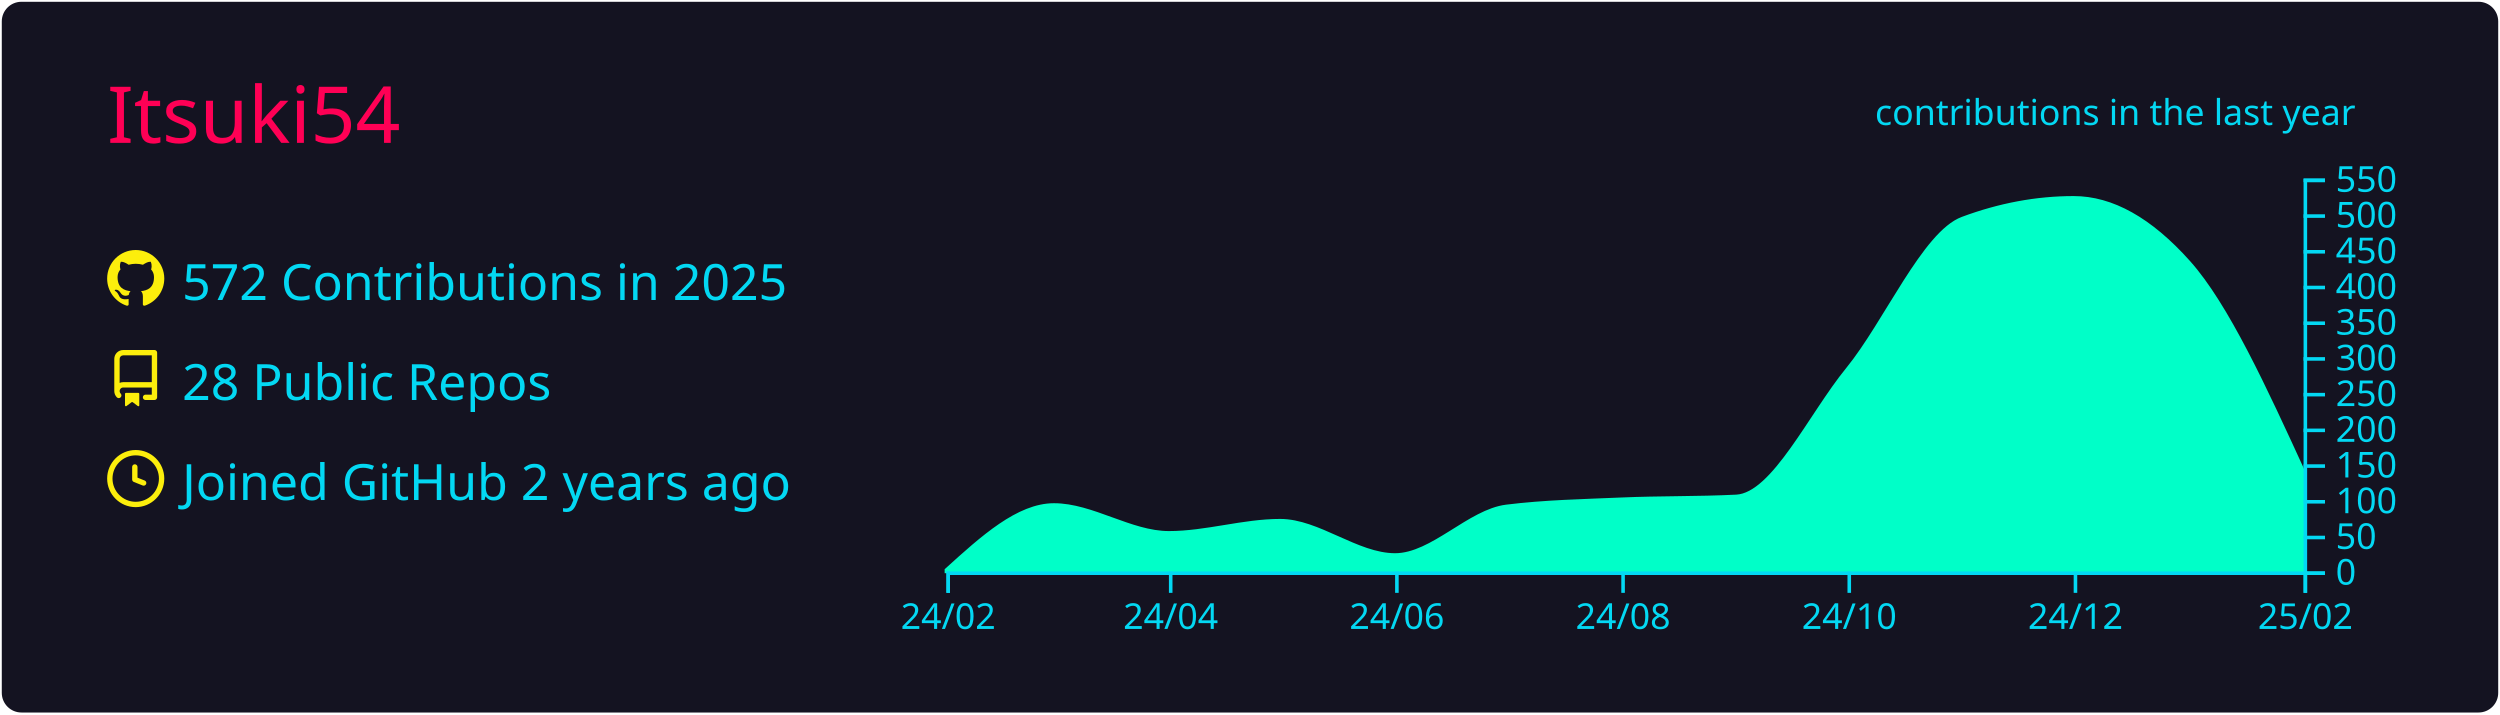
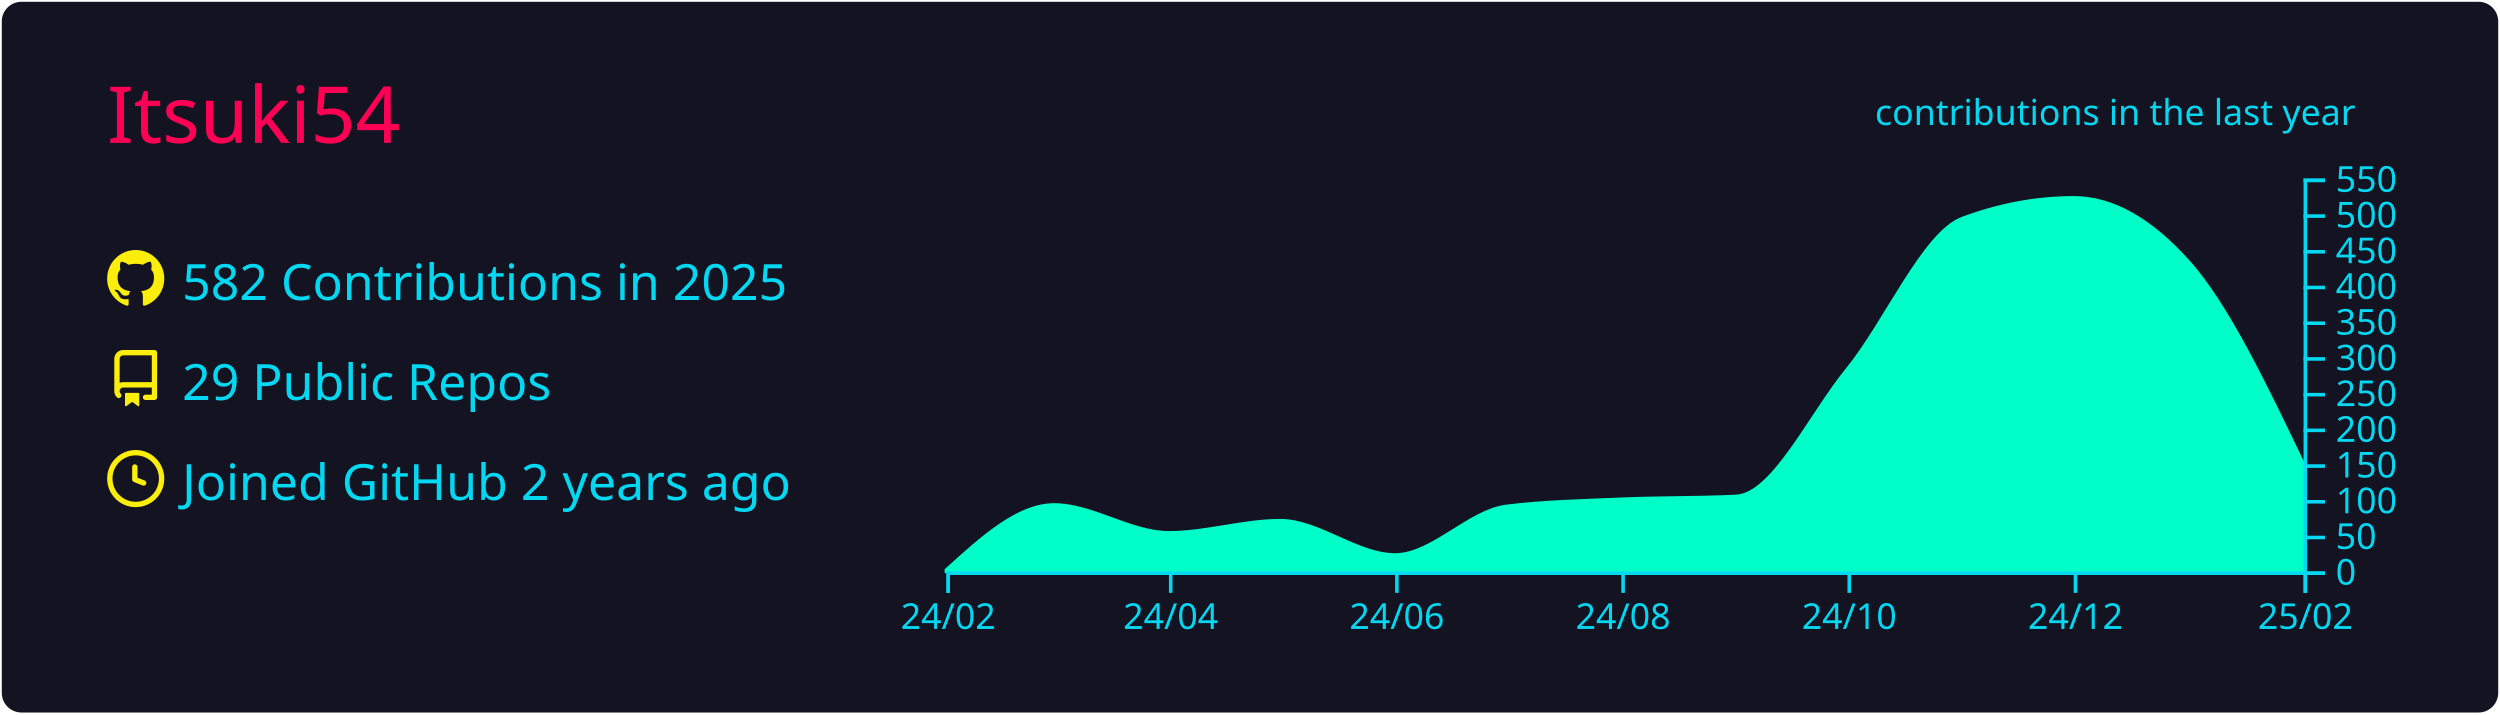
<svg xmlns="http://www.w3.org/2000/svg" width="700" height="200" viewBox="0 0 700 200">
  <style>* {
          font-family: 'Segoe UI', Ubuntu, "Helvetica Neue", Sans-Serif
        }</style>
  <rect x="1" y="1" rx="5" ry="5" height="99%" width="99.714%" stroke="#141321" stroke-width="1" fill="#141321" stroke-opacity="1" />
  <text x="30" y="40" style="font-size: 22px; fill: #ff0055;">Itsuki54</text>
  <g transform="translate(0,40)">
    <g transform="translate(30,30)">
      <g transform="translate(0,0)" width="14" height="14" fill="#fcee0c">
        <path fill-rule="evenodd" d="M8 0C3.58 0 0 3.58 0 8c0 3.54 2.29 6.53 5.47 7.59.4.07.55-.17.55-.38 0-.19-.01-.82-.01-1.49-2.01.37-2.53-.49-2.69-.94-.09-.23-.48-.94-.82-1.13-.28-.15-.68-.52-.01-.53.63-.01 1.08.58 1.23.82.72 1.21 1.87.87 2.33.66.07-.52.28-.87.51-1.07-1.78-.2-3.64-.89-3.64-3.95 0-.87.31-1.59.82-2.15-.08-.2-.36-1.02.08-2.12 0 0 .67-.21 2.2.82.64-.18 1.32-.27 2-.27.68 0 1.36.09 2 .27 1.53-1.04 2.2-.82 2.2-.82.44 1.1.16 1.92.08 2.12.51.56.82 1.27.82 2.15 0 3.07-1.87 3.75-3.65 3.95.29.25.54.73.54 1.48 0 1.07-.01 1.93-.01 2.2 0 .21.15.46.55.38A8.013 8.013 0 0016 8c0-4.42-3.58-8-8-8z" />
      </g>
      <g transform="translate(0,28)" width="14" height="14" fill="#fcee0c">
        <path fill-rule="evenodd" d="M2 2.5A2.5 2.5 0 014.5 0h8.75a.75.75 0 01.75.75v12.5a.75.75 0 01-.75.75h-2.5a.75.75 0 110-1.5h1.75v-2h-8a1 1 0 00-.714 1.7.75.75 0 01-1.072 1.05A2.495 2.495 0 012 11.5v-9zm10.5-1V9h-8c-.356 0-.694.074-1 .208V2.5a1 1 0 011-1h8zM5 12.25v3.25a.25.25 0 00.4.2l1.45-1.087a.25.25 0 01.3 0L8.6 15.7a.25.25 0 00.4-.2v-3.25a.25.25 0 00-.25-.25h-3.5a.25.25 0 00-.25.25z" />
      </g>
      <g transform="translate(0,56)" width="14" height="14" fill="#fcee0c">
        <path fill-rule="evenodd" d="M1.5 8a6.5 6.5 0 1113 0 6.5 6.5 0 01-13 0zM8 0a8 8 0 100 16A8 8 0 008 0zm.5 4.75a.75.75 0 00-1.5 0v3.5a.75.75 0 00.471.696l2.5 1a.75.75 0 00.557-1.392L8.5 7.742V4.75z" />
      </g>
-       <text x="21" y="14" style="fill: #03d8f3; font-size: 14px;">572 Contributions in 2025</text>
-       <text x="21" y="42" style="fill: #03d8f3; font-size: 14px;">28 Public Repos</text>
+       <text x="21" y="14" style="fill: #03d8f3; font-size: 14px;">582 Contributions in 2025</text>
+       <text x="21" y="42" style="fill: #03d8f3; font-size: 14px;">29 Public Repos</text>
      <text x="21" y="70" style="fill: #03d8f3; font-size: 14px;">Joined GitHub 2 years ago</text>
    </g>
    <g color="#00ffc8" transform="translate(295,10)">
-       <path transform="translate(-30,0)" stroke="#00ffc8" fill="#00ffc8" opacity="1" d="M0,109.6C10.036,100.5,20.073,91.4,30.109,91.4C40.838,91.4,51.566,99.2,62.295,99.2C72.678,99.2,83.06,95.8,93.443,95.8C104.171,95.8,114.9,105.4,125.628,105.4C136.011,105.4,146.393,93.09,156.776,91.8C167.505,90.467,178.233,90.267,188.962,89.8C199.69,89.333,210.419,89.533,221.148,89C231.53,88.484,241.913,66.125,252.295,53.4C263.024,40.25,273.752,15.196,284.481,11.2C294.863,7.333,305.246,5.4,315.628,5.4C326.357,5.4,337.086,11.4,347.814,23.4C358.543,35.4,369.271,58.8,380,82.2L380,110C369.271,110,358.543,110,347.814,110C337.086,110,326.357,110,315.628,110C305.246,110,294.863,110,284.481,110C273.752,110,263.024,110,252.295,110C241.913,110,231.53,110,221.148,110C210.419,110,199.69,110,188.962,110C178.233,110,167.505,110,156.776,110C146.393,110,136.011,110,125.628,110C114.9,110,104.171,110,93.443,110C83.06,110,72.678,110,62.295,110C51.566,110,40.838,110,30.109,110C20.073,110,10.036,110,0,110Z" />
+       <path transform="translate(-30,0)" stroke="#00ffc8" fill="#00ffc8" opacity="1" d="M0,109.6C10.036,100.5,20.073,91.4,30.109,91.4C40.838,91.4,51.566,99.2,62.295,99.2C72.678,99.2,83.06,95.8,93.443,95.8C104.171,95.8,114.9,105.4,125.628,105.4C136.011,105.4,146.393,93.09,156.776,91.8C167.505,90.467,178.233,90.267,188.962,89.8C199.69,89.333,210.419,89.533,221.148,89C231.53,88.484,241.913,66.125,252.295,53.4C263.024,40.25,273.752,15.196,284.481,11.2C294.863,7.333,305.246,5.4,315.628,5.4C326.357,5.4,337.086,11.4,347.814,23.4C358.543,35.4,369.271,57.8,380,80.2L380,110C369.271,110,358.543,110,347.814,110C337.086,110,326.357,110,315.628,110C305.246,110,294.863,110,284.481,110C273.752,110,263.024,110,252.295,110C241.913,110,231.53,110,221.148,110C210.419,110,199.69,110,188.962,110C178.233,110,167.505,110,156.776,110C146.393,110,136.011,110,125.628,110C114.9,110,104.171,110,93.443,110C83.06,110,72.678,110,62.295,110C51.566,110,40.838,110,30.109,110C20.073,110,10.036,110,0,110Z" />
      <g color="#03d8f3" transform="translate(-30,110)" fill="none" font-size="10" font-family="sans-serif" text-anchor="middle">
        <path class="domain" stroke="currentColor" d="M0.5,6V0.5H380.5V6" />
        <g class="tick" opacity="1" transform="translate(0.5,0)">
          <line stroke="currentColor" y2="6" />
          <text fill="currentColor" y="9" dy="0.71em">24/02</text>
        </g>
        <g class="tick" opacity="1" transform="translate(62.79508,0)">
          <line stroke="currentColor" y2="6" />
          <text fill="currentColor" y="9" dy="0.71em">24/04</text>
        </g>
        <g class="tick" opacity="1" transform="translate(126.1284,0)">
          <line stroke="currentColor" y2="6" />
          <text fill="currentColor" y="9" dy="0.71em">24/06</text>
        </g>
        <g class="tick" opacity="1" transform="translate(189.4617,0)">
          <line stroke="currentColor" y2="6" />
          <text fill="currentColor" y="9" dy="0.71em">24/08</text>
        </g>
        <g class="tick" opacity="1" transform="translate(252.7951,0)">
          <line stroke="currentColor" y2="6" />
          <text fill="currentColor" y="9" dy="0.71em">24/10</text>
        </g>
        <g class="tick" opacity="1" transform="translate(316.1284,0)">
          <line stroke="currentColor" y2="6" />
          <text fill="currentColor" y="9" dy="0.71em">24/12</text>
        </g>
        <g class="tick" opacity="1" transform="translate(380.5,0)">
          <line stroke="currentColor" y2="6" />
          <text fill="currentColor" y="9" dy="0.71em">25/02</text>
        </g>
      </g>
      <g color="#03d8f3" transform="translate(350,0)" fill="none" font-size="10" font-family="sans-serif" text-anchor="start">
        <path class="domain" stroke="currentColor" d="M6,110.5H0.5V0.5H6" />
        <g class="tick" opacity="1" transform="translate(0,110.5)">
          <line stroke="currentColor" x2="6" />
          <text fill="currentColor" x="9" dy="0.32em">0</text>
        </g>
        <g class="tick" opacity="1" transform="translate(0,100.5)">
          <line stroke="currentColor" x2="6" />
          <text fill="currentColor" x="9" dy="0.32em">50</text>
        </g>
        <g class="tick" opacity="1" transform="translate(0,90.5)">
          <line stroke="currentColor" x2="6" />
          <text fill="currentColor" x="9" dy="0.32em">100</text>
        </g>
        <g class="tick" opacity="1" transform="translate(0,80.5)">
          <line stroke="currentColor" x2="6" />
          <text fill="currentColor" x="9" dy="0.32em">150</text>
        </g>
        <g class="tick" opacity="1" transform="translate(0,70.5)">
          <line stroke="currentColor" x2="6" />
          <text fill="currentColor" x="9" dy="0.32em">200</text>
        </g>
        <g class="tick" opacity="1" transform="translate(0,60.5)">
          <line stroke="currentColor" x2="6" />
          <text fill="currentColor" x="9" dy="0.32em">250</text>
        </g>
        <g class="tick" opacity="1" transform="translate(0,50.5)">
          <line stroke="currentColor" x2="6" />
          <text fill="currentColor" x="9" dy="0.32em">300</text>
        </g>
        <g class="tick" opacity="1" transform="translate(0,40.5)">
          <line stroke="currentColor" x2="6" />
          <text fill="currentColor" x="9" dy="0.32em">350</text>
        </g>
        <g class="tick" opacity="1" transform="translate(0,30.5)">
          <line stroke="currentColor" x2="6" />
          <text fill="currentColor" x="9" dy="0.32em">400</text>
        </g>
        <g class="tick" opacity="1" transform="translate(0,20.5)">
          <line stroke="currentColor" x2="6" />
          <text fill="currentColor" x="9" dy="0.32em">450</text>
        </g>
        <g class="tick" opacity="1" transform="translate(0,10.5)">
          <line stroke="currentColor" x2="6" />
          <text fill="currentColor" x="9" dy="0.32em">500</text>
        </g>
        <g class="tick" opacity="1" transform="translate(0,0.5)">
          <line stroke="currentColor" x2="6" />
          <text fill="currentColor" x="9" dy="0.32em">550</text>
        </g>
      </g>
      <g>
        <text y="-15" x="230" style="fill: #03d8f3; font-size: 10px;">contributions in the last year</text>
      </g>
    </g>
  </g>
</svg>
